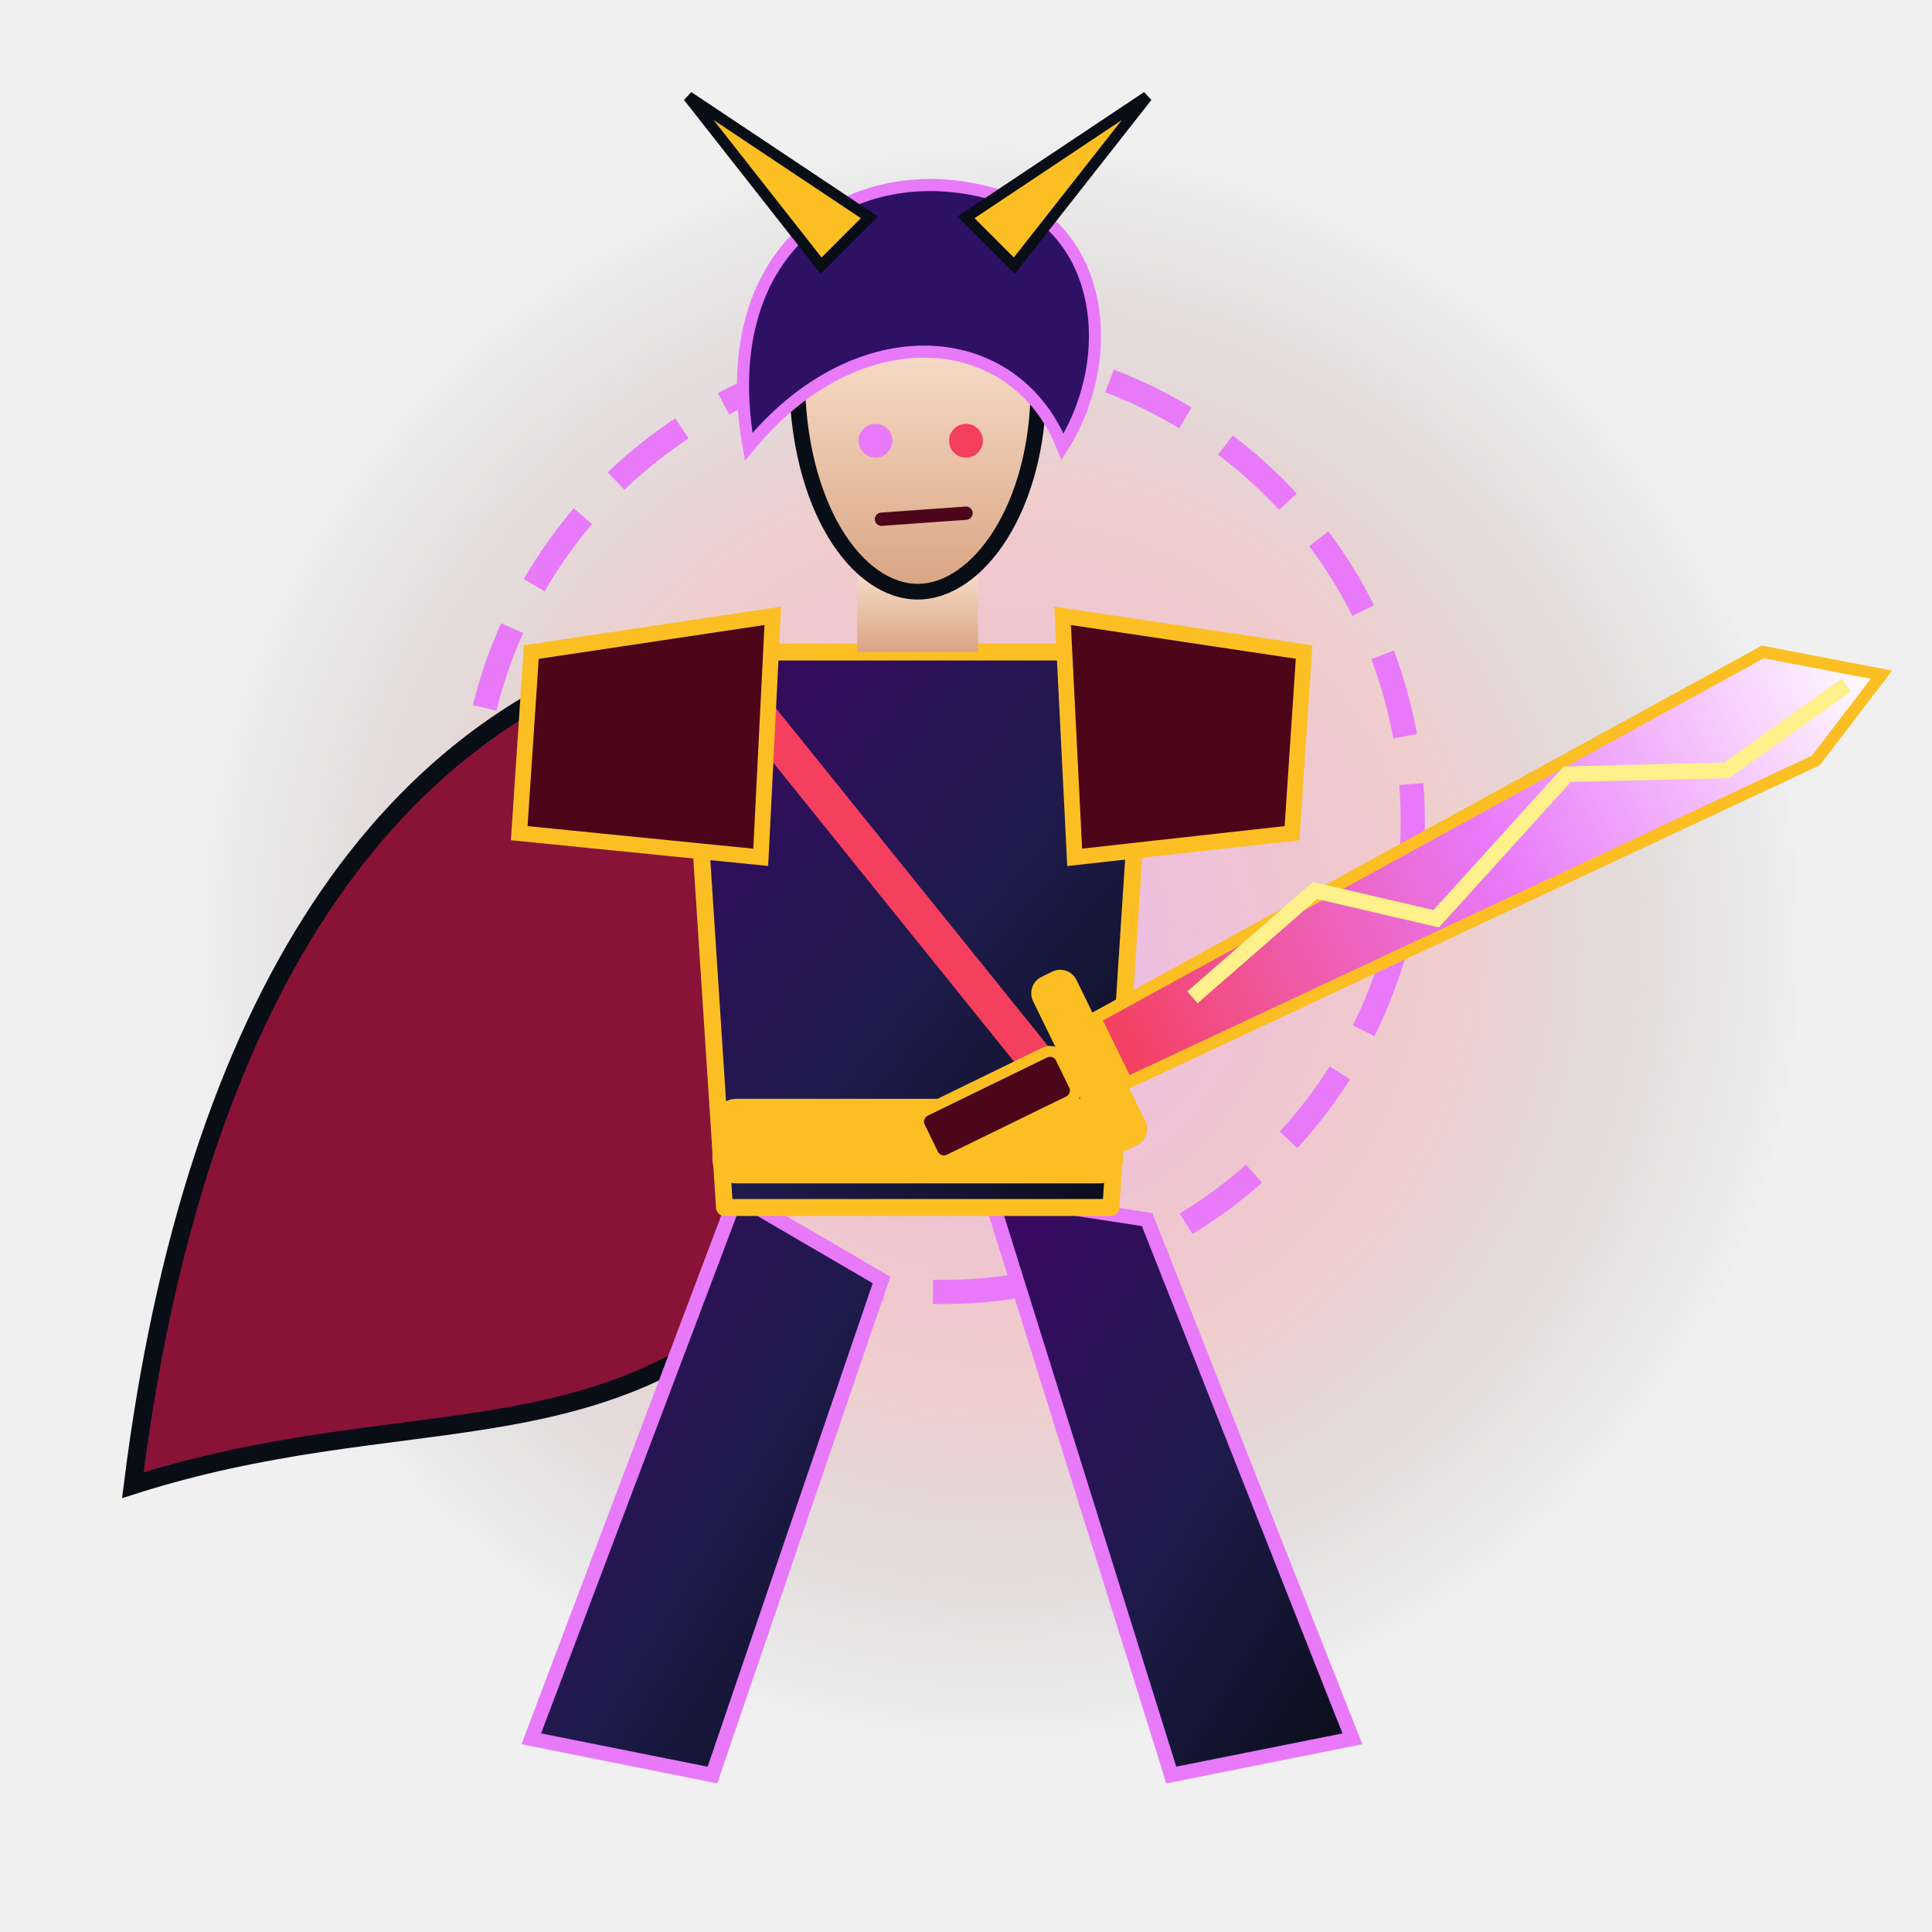
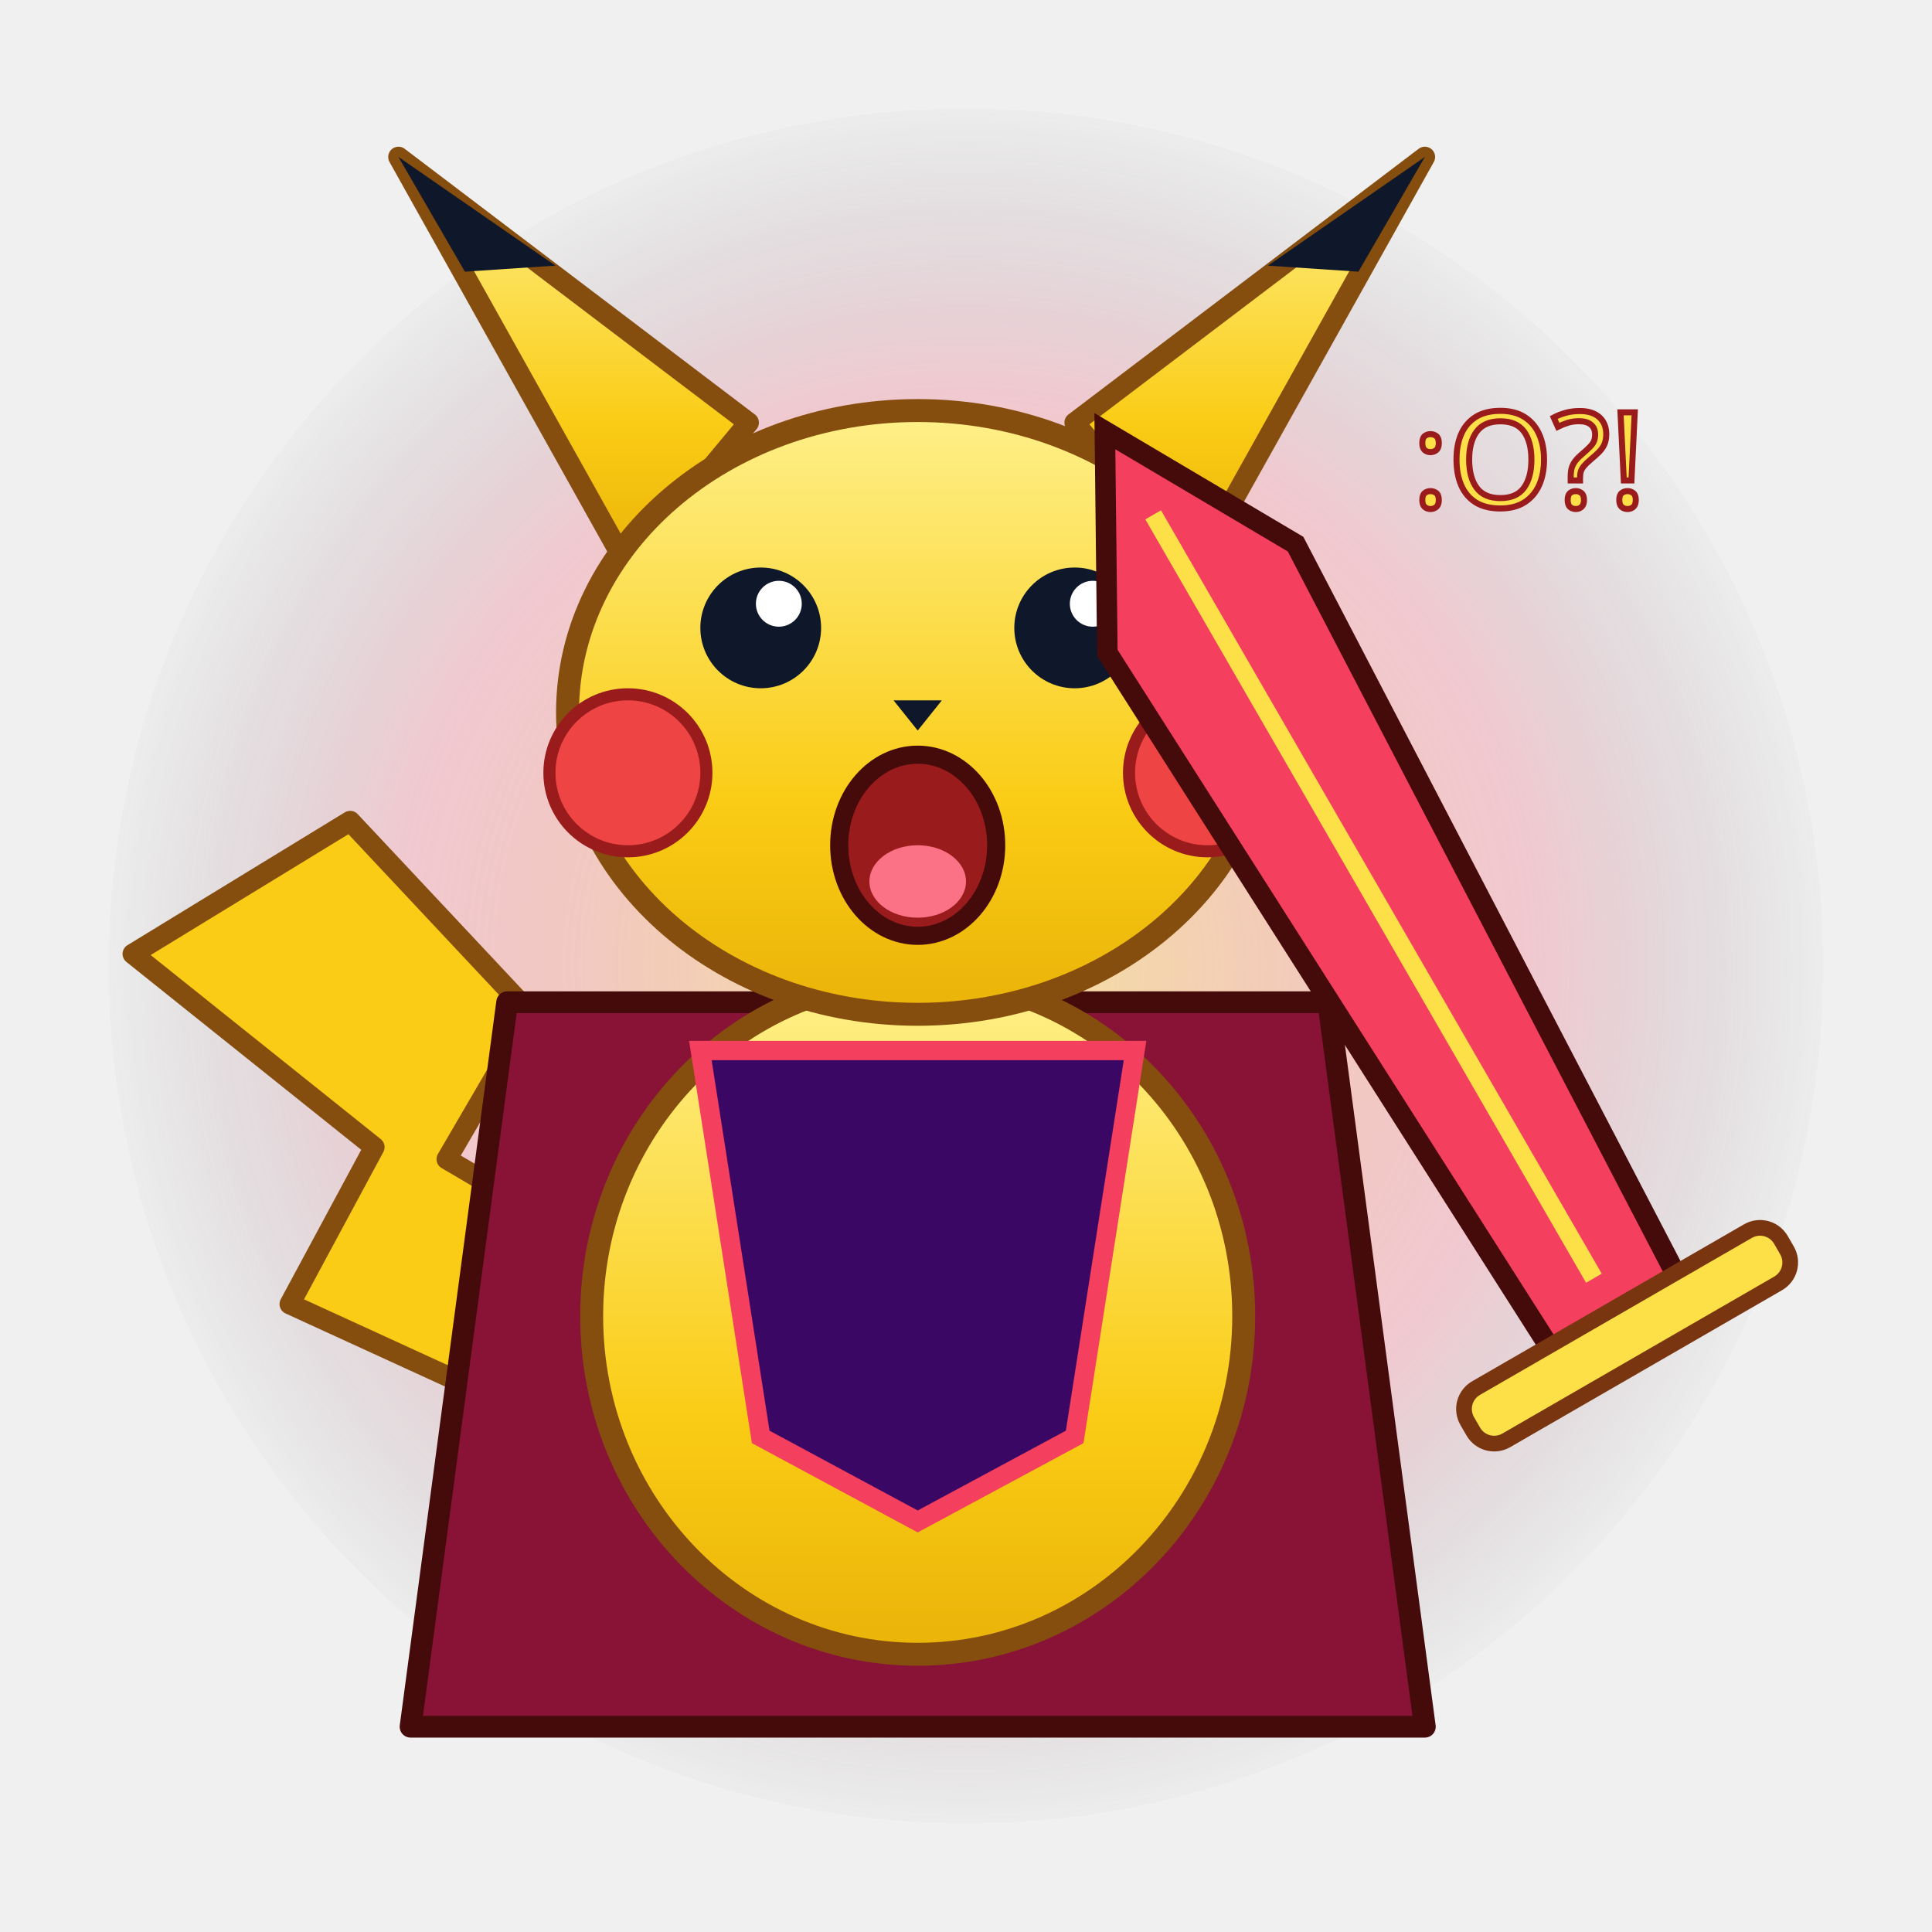
<svg xmlns="http://www.w3.org/2000/svg" viewBox="0 0 320 320" width="320" height="320">
  <defs>
-     <radialGradient id="raidenAura" cx="52%" cy="50%" r="48%">
-       <stop offset="0%" stop-color="#e879f9" stop-opacity="0.44" />
-       <stop offset="55%" stop-color="#ef4444" stop-opacity="0.2" />
-       <stop offset="100%" stop-color="#090d16" stop-opacity="0" />
+     <radialGradient id="pikaAura" cx="50%" cy="50%" r="52%">
+       <stop offset="0%" stop-color="#fde047" stop-opacity="0.5" />
+       <stop offset="65%" stop-color="#f43f5e" stop-opacity="0.22" />
+       <stop offset="100%" stop-color="#0f172a" stop-opacity="0" />
    </radialGradient>
-     <linearGradient id="shogunArmor" x1="0" y1="0" x2="1" y2="1">
-       <stop offset="0%" stop-color="#3b0764" />
-       <stop offset="55%" stop-color="#1e1b4b" />
-       <stop offset="100%" stop-color="#090d16" />
-     </linearGradient>
-     <linearGradient id="crimsonBlade" x1="0" y1="0" x2="1" y2="0">
-       <stop offset="0%" stop-color="#f43f5e" />
-       <stop offset="50%" stop-color="#e879f9" />
-       <stop offset="100%" stop-color="#ffffff" />
-     </linearGradient>
-     <linearGradient id="empSkin" x1="0" y1="0" x2="0" y2="1">
-       <stop offset="0%" stop-color="#fde8d7" />
-       <stop offset="100%" stop-color="#d9a482" />
+     <linearGradient id="pikaYellow" x1="0" y1="0" x2="0" y2="1">
+       <stop offset="0%" stop-color="#fef08a" />
+       <stop offset="65%" stop-color="#facc15" />
+       <stop offset="100%" stop-color="#eab308" />
    </linearGradient>
  </defs>
-   <circle cx="160" cy="156" r="138" fill="url(#raidenAura)" />
-   <circle cx="156" cy="136" r="78" fill="none" stroke="#e879f9" stroke-width="4" stroke-dasharray="14 8" />
-   <path d="M114 106 C64 118 32 166 22 246 C66 232 98 242 128 214 Z" fill="#881337" stroke="#090d16" stroke-width="3" />
-   <path d="M122 198 L88 288 L118 294 L146 212 Z" fill="url(#shogunArmor)" stroke="#e879f9" stroke-width="2.4" />
-   <path d="M164 198 L194 294 L224 288 L190 202 Z" fill="url(#shogunArmor)" stroke="#e879f9" stroke-width="2.4" />
-   <path d="M114 108 L190 108 L184 200 L120 200 Z" fill="url(#shogunArmor)" stroke="#fbbf24" stroke-width="2.8" stroke-linejoin="round" />
-   <path d="M122 114 L180 186" stroke="#f43f5e" stroke-width="6" stroke-linecap="round" />
-   <rect x="118" y="182" width="68" height="14" rx="4" fill="#fbbf24" />
-   <path d="M88 108 L128 102 L126 142 L86 138 Z" fill="#4c0519" stroke="#fbbf24" stroke-width="2.6" />
-   <path d="M176 102 L216 108 L214 138 L178 142 Z" fill="#4c0519" stroke="#fbbf24" stroke-width="2.6" />
-   <rect x="142" y="92" width="20" height="16" fill="url(#empSkin)" />
-   <path d="M132 62 C132 44 172 44 172 64 C172 84 162 98 152 98 C142 98 132 84 132 62 Z" fill="url(#empSkin)" stroke="#090d16" stroke-width="2.6" />
-   <circle cx="145" cy="73" r="2.8" fill="#e879f9" />
-   <circle cx="160" cy="73" r="2.8" fill="#f43f5e" />
-   <path d="M146 86 L160 85" stroke="#4c0519" stroke-width="2.2" stroke-linecap="round" />
-   <path d="M124 74 C118 40 142 26 164 32 C182 36 186 58 176 74 C168 54 142 52 124 74 Z" fill="#2e1065" stroke="#e879f9" stroke-width="2" />
-   <path d="M136 44 L114 16 L144 36 Z" fill="#fbbf24" stroke="#090d16" stroke-width="1.8" />
-   <path d="M168 44 L190 16 L160 36 Z" fill="#fbbf24" stroke="#090d16" stroke-width="1.8" />
-   <g transform="translate(184, 174) rotate(-26)">
-     <polygon points="0,-6 126,-12 142,0 126,8 0,6" fill="url(#crimsonBlade)" stroke="#fbbf24" stroke-width="2" />
-     <polyline points="16,-2 42,-9 58,4 88,-8 112,3 136,-1" fill="none" stroke="#fef08a" stroke-width="2.6" />
-     <rect x="-8" y="-16" width="8" height="32" rx="3" fill="#fbbf24" />
-     <rect x="-34" y="-4.5" width="26" height="9" rx="2" fill="#4c0519" stroke="#fbbf24" stroke-width="1.8" />
+   <circle cx="160" cy="160" r="142" fill="url(#pikaAura)" />
+   <polygon points="96,238 48,216 62,190 22,158 58,136 88,168 74,192 108,212" fill="#facc15" stroke="#854d0e" stroke-width="3.4" stroke-linejoin="round" />
+   <path d="M84 166 L220 166 L236 286 L68 286 Z" fill="#881337" stroke="#450a0a" stroke-width="3.6" stroke-linejoin="round" />
+   <ellipse cx="152" cy="218" rx="54" ry="56" fill="url(#pikaYellow)" stroke="#854d0e" stroke-width="3.8" />
+   <path d="M116 174 L188 174 L178 238 L152 252 L126 238 Z" fill="#3b0764" stroke="#f43f5e" stroke-width="3.2" />
+   <path d="M104 94 L66 26 L124 70 Z" fill="url(#pikaYellow)" stroke="#854d0e" stroke-width="3.4" stroke-linejoin="round" />
+   <path d="M77 45 L66 26 L92 44 Z" fill="#0f172a" />
+   <path d="M198 94 L236 26 L178 70 Z" fill="url(#pikaYellow)" stroke="#854d0e" stroke-width="3.4" stroke-linejoin="round" />
+   <path d="M225 45 L236 26 L210 44 Z" fill="#0f172a" />
+   <ellipse cx="152" cy="118" rx="58" ry="50" fill="url(#pikaYellow)" stroke="#854d0e" stroke-width="3.8" />
+   <circle cx="126" cy="104" r="10" fill="#0f172a" />
+   <circle cx="129" cy="100" r="3.8" fill="#ffffff" />
+   <circle cx="178" cy="104" r="10" fill="#0f172a" />
+   <circle cx="181" cy="100" r="3.8" fill="#ffffff" />
+   <circle cx="104" cy="128" r="13" fill="#ef4444" stroke="#991b1b" stroke-width="2" />
+   <circle cx="200" cy="128" r="13" fill="#ef4444" stroke="#991b1b" stroke-width="2" />
+   <polygon points="148,116 156,116 152,121" fill="#0f172a" />
+   <ellipse cx="152" cy="140" rx="13" ry="15" fill="#991b1b" stroke="#450a0a" stroke-width="3" />
+   <ellipse cx="152" cy="146" rx="8" ry="6" fill="#fb7185" />
+   <text x="234" y="84" font-family="Impact, sans-serif" font-size="22" fill="#fde047" stroke="#991b1b" stroke-width="1">:O?!</text>
+   <g transform="rotate(-30 248 184)">
+     <polygon points="248,54 266,86 260,224 236,224 230,86" fill="#f43f5e" stroke="#450a0a" stroke-width="3.4" />
+     <line x1="248" y1="70" x2="248" y2="216" stroke="#fde047" stroke-width="3" />
+     <rect x="218" y="222" width="60" height="10" rx="4" fill="#fde047" stroke="#78350f" stroke-width="2.6" />
  </g>
</svg>
